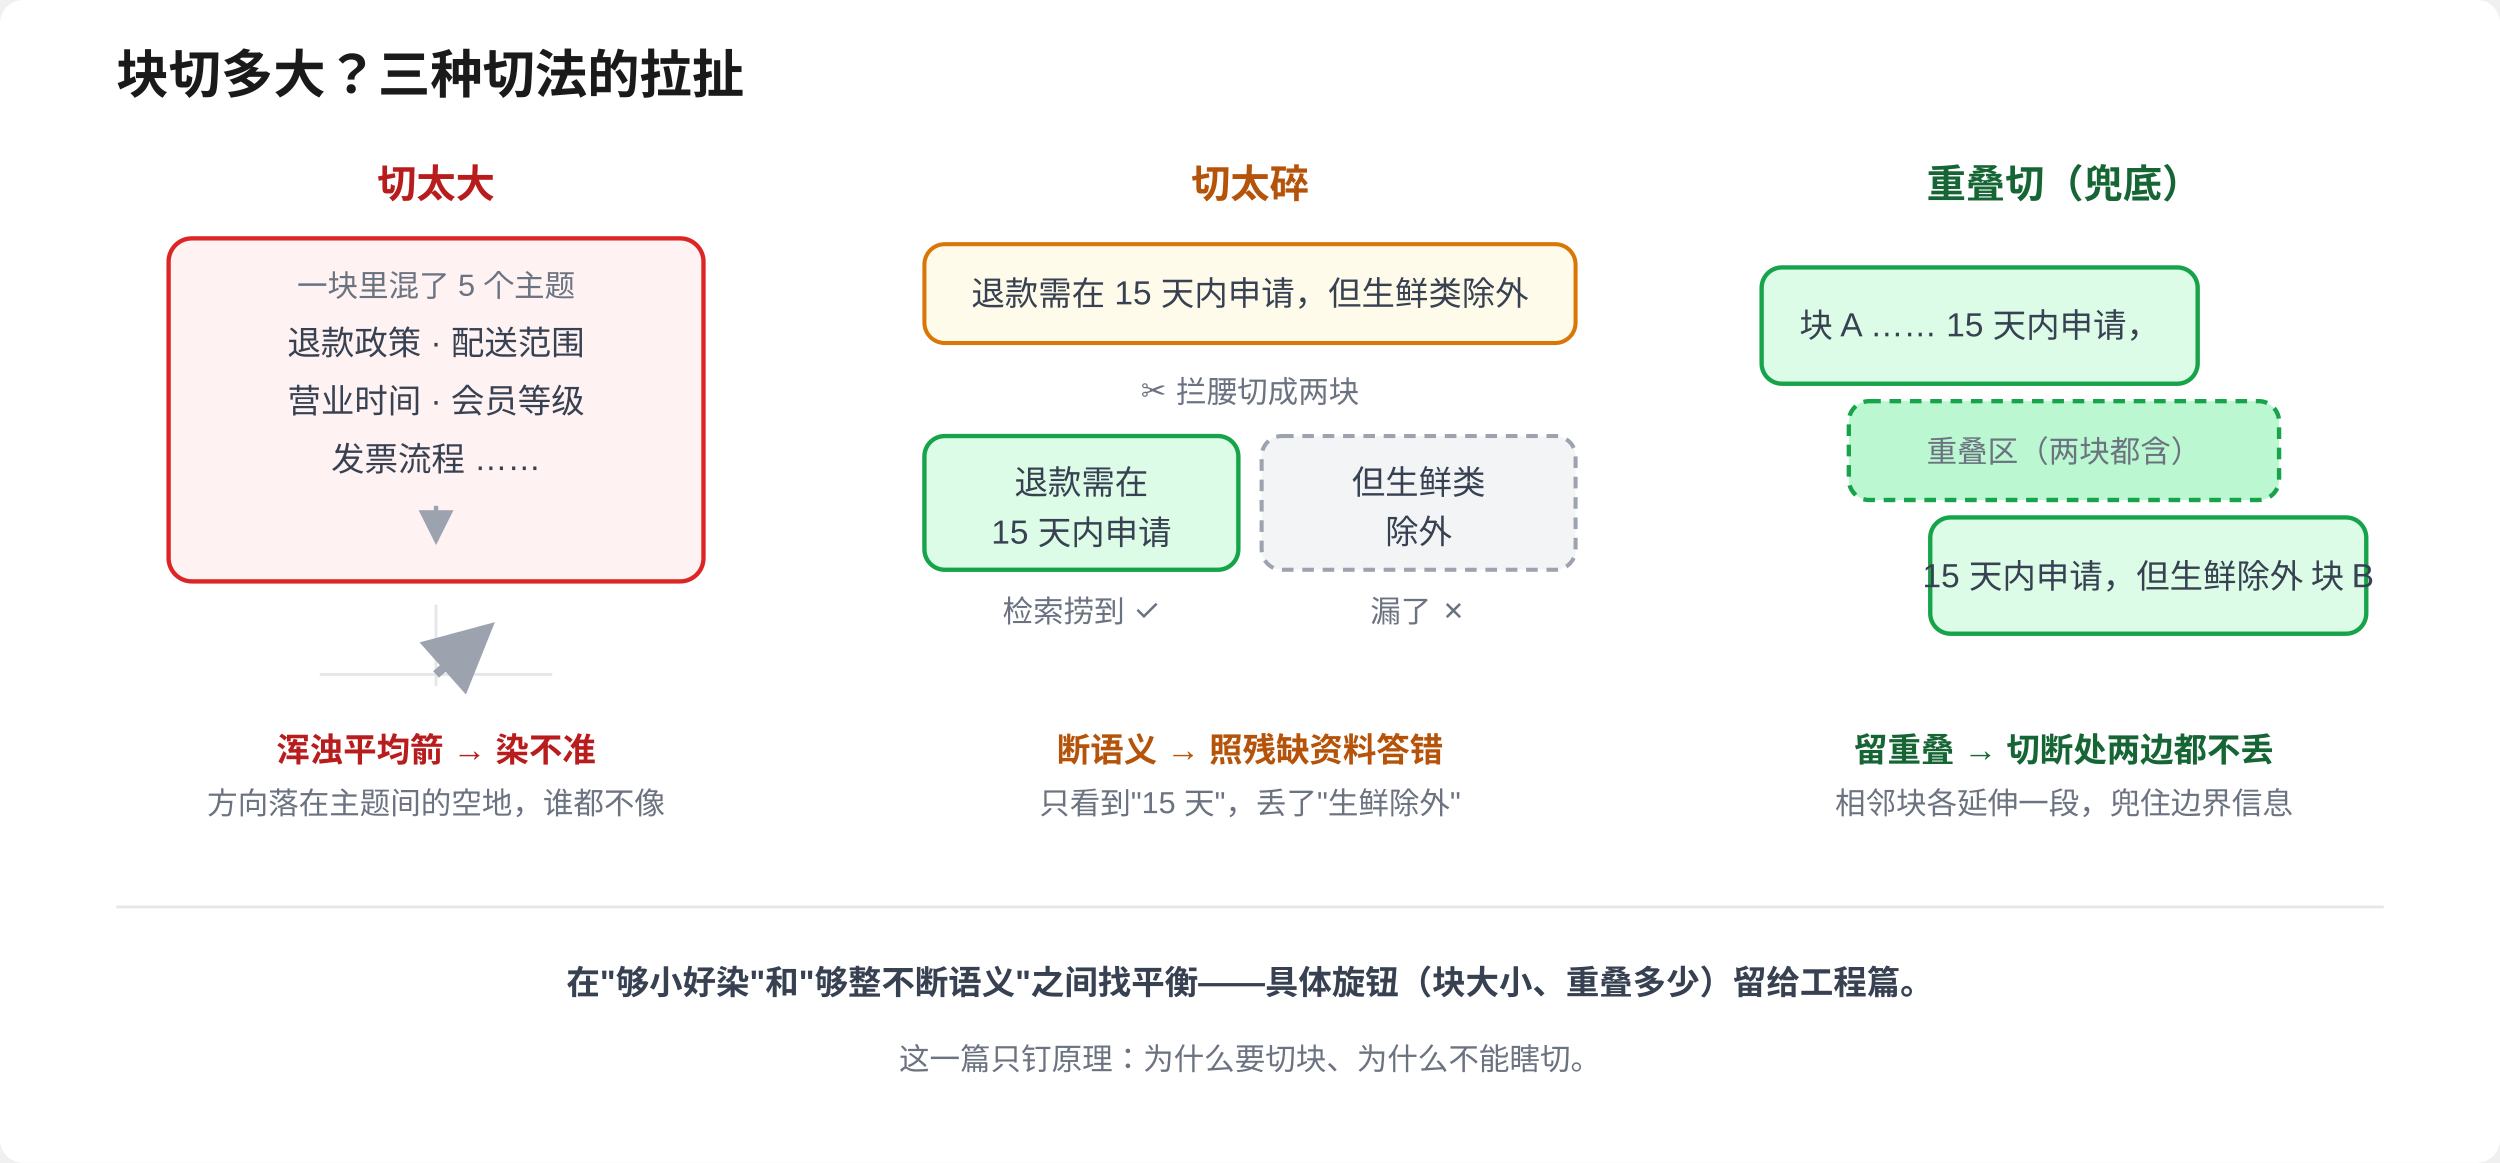
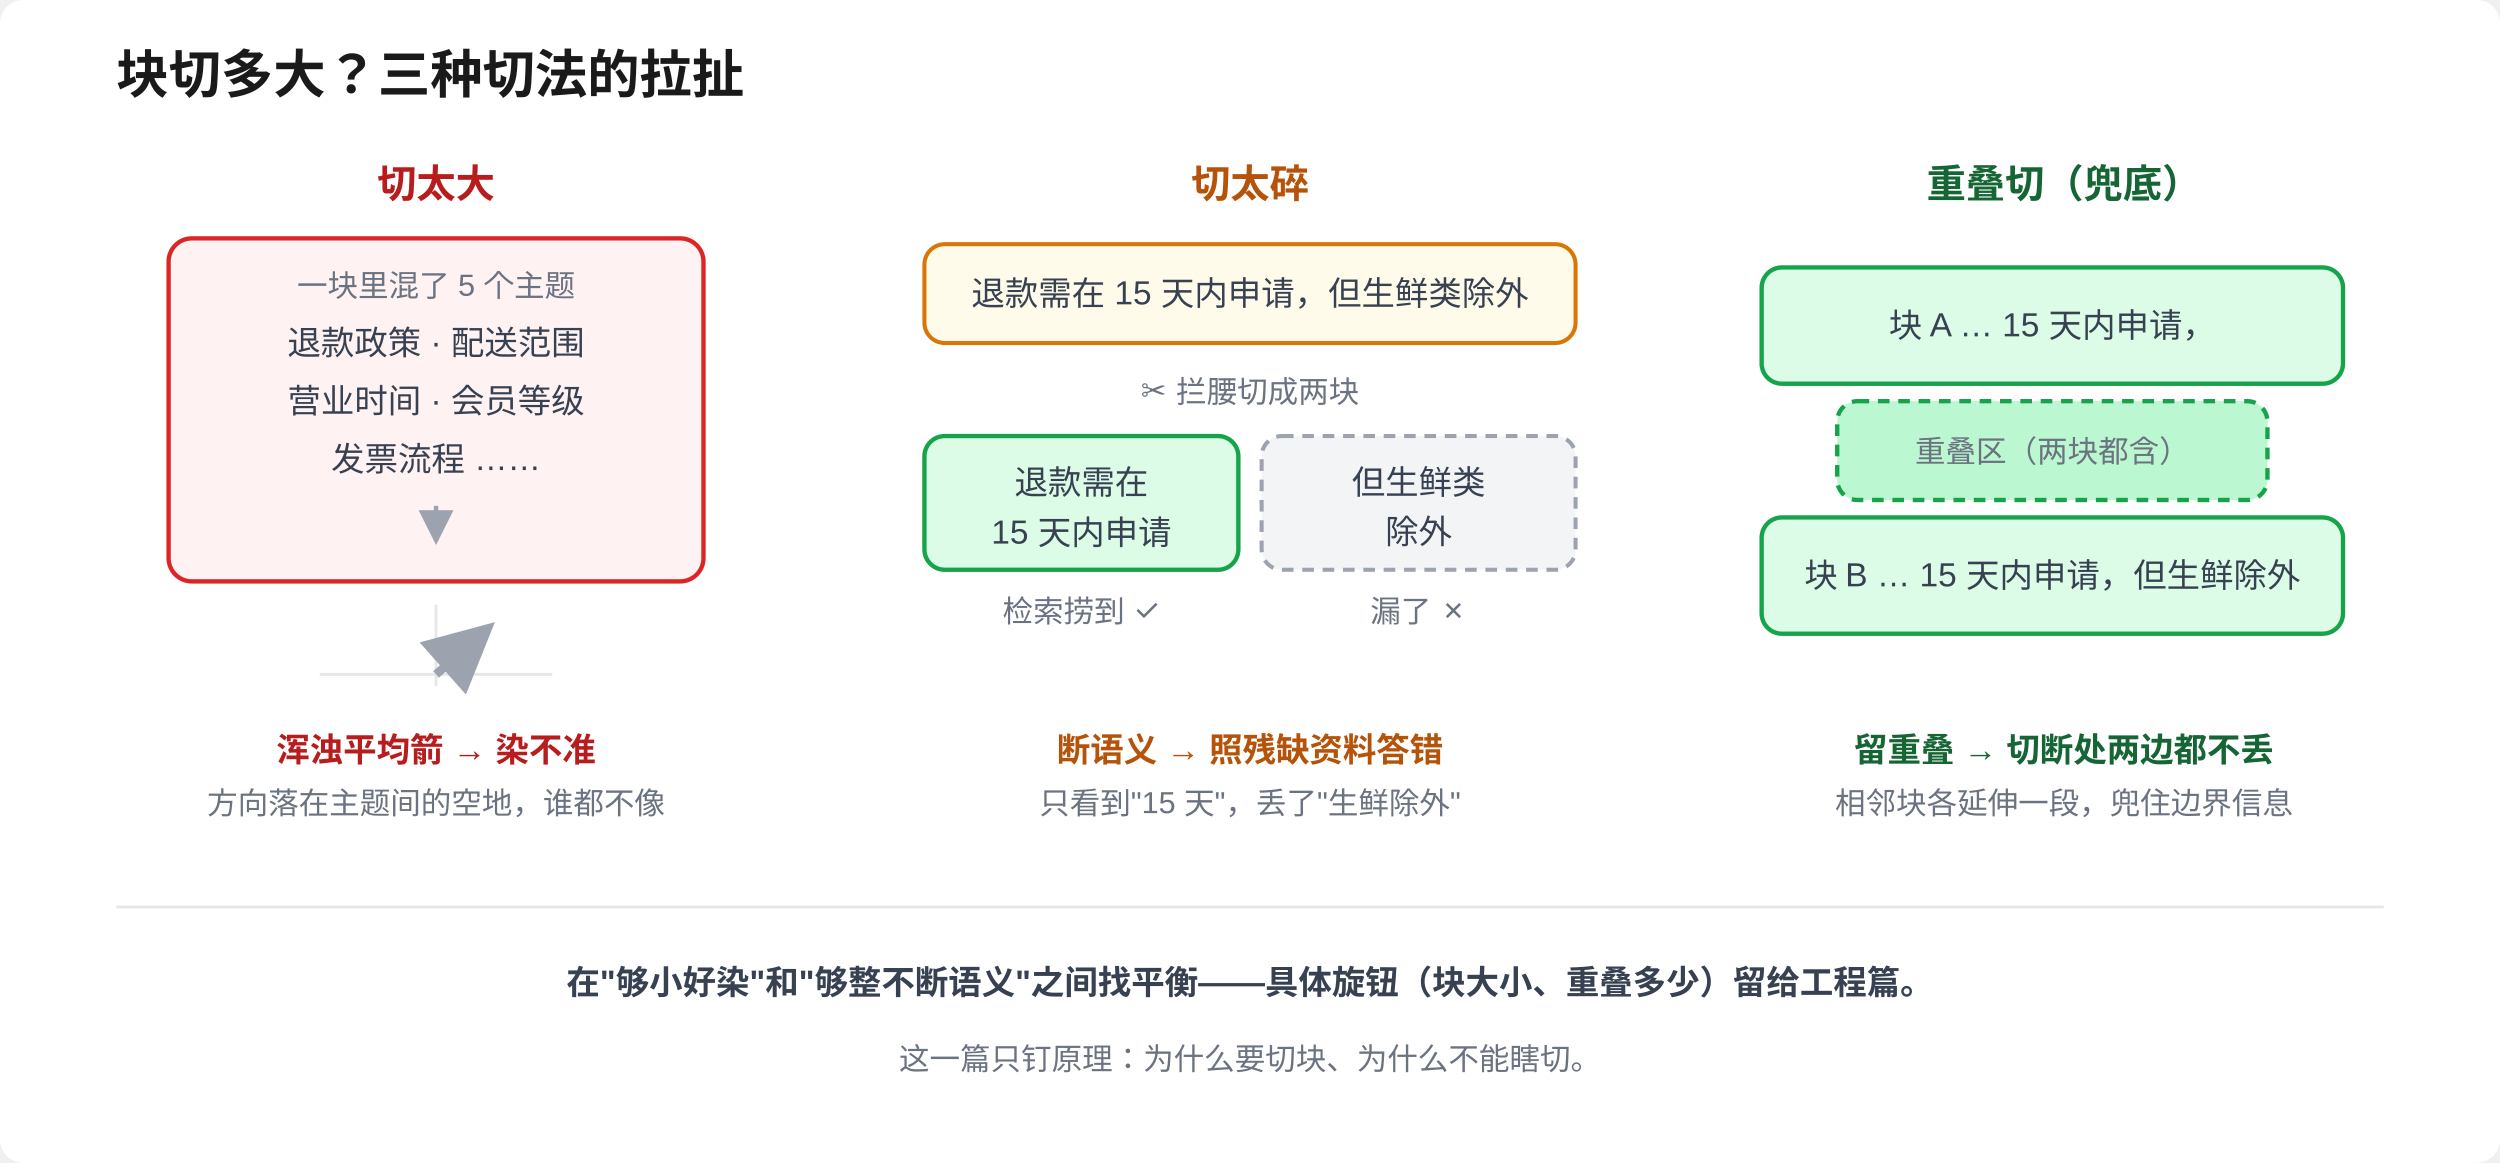
<svg xmlns="http://www.w3.org/2000/svg" viewBox="0 0 860 400" font-family="-apple-system, 'PingFang SC', 'Helvetica Neue', Arial, sans-serif" font-size="13" role="img" aria-labelledby="t d">
  <rect width="100%" height="100%" fill="#ffffff" rx="8" />
  <style>
    .h { font-weight: 700; fill: #1a1a1a; font-size: 18px; }
    .cap { font-weight: 700; font-size: 13.5px; text-anchor: middle; }
    .body { font-size: 11.5px; text-anchor: middle; fill: #374151; }
    .sm { font-size: 10.5px; text-anchor: middle; fill: #6b7280; }
    .verdict { font-weight: 700; font-size: 11.5px; text-anchor: middle; }
  </style>
  <text x="40" y="32" class="h">块切多大？三种切法的拉扯</text>
  <defs>
    <marker id="ar" markerWidth="10" markerHeight="10" refX="7" refY="4" orient="auto">
      <path d="M0 0 L8 4 L0 8 z" fill="#9ca3af" />
    </marker>
  </defs>
  <text x="150" y="68" class="cap" fill="#b91c1c">切太大</text>
  <rect x="58" y="82" width="184" height="118" rx="8" fill="#fef2f2" stroke="#dc2626" stroke-width="1.5" />
  <text x="150" y="102" class="sm" fill="#991b1b">一块里混了 5 个主题</text>
  <text x="150" y="122" class="body">退款政策 · 配送范围</text>
  <text x="150" y="142" class="body">营业时间 · 会员等级</text>
  <text x="150" y="162" class="body">发票流程 ……</text>
  <line x1="150" y1="174" x2="150" y2="186" stroke="#9ca3af" stroke-width="1.5" marker-end="url(#ar)" />
  <line x1="110" y1="232" x2="190" y2="232" stroke="#e5e7eb" stroke-width="1" />
  <line x1="150" y1="236" x2="150" y2="208" stroke="#e5e7eb" stroke-width="1" />
  <path d="M150 232 L168 216" stroke="#9ca3af" stroke-width="3" fill="none" marker-end="url(#ar)" />
  <text x="150" y="262" class="verdict" fill="#b91c1c">浑浊平均箭 → 染不准</text>
  <text x="150" y="280" class="sm">方向落在主题间的空地，谁都不像</text>
  <text x="430" y="68" class="cap" fill="#b45309">切太碎</text>
  <rect x="318" y="84" width="224" height="34" rx="7" fill="#fffbeb" stroke="#d97706" stroke-width="1.4" />
  <text x="430" y="105" class="body" fill="#92400e">退款需在 15 天内申请，但生鲜类除外</text>
  <text x="430" y="138" class="sm" fill="#b45309">✂ 拦腰切成两块</text>
  <rect x="318" y="150" width="108" height="46" rx="7" fill="#dcfce7" stroke="#16a34a" stroke-width="1.5" />
  <text x="372" y="170" class="body" fill="#166534">退款需在</text>
  <text x="372" y="187" class="body" fill="#166534">15 天内申请</text>
  <rect x="434" y="150" width="108" height="46" rx="7" fill="#f3f4f6" stroke="#9ca3af" stroke-width="1.4" stroke-dasharray="4 3" />
  <text x="488" y="170" class="body" fill="#9ca3af">但生鲜类</text>
  <text x="488" y="187" class="body" fill="#9ca3af">除外</text>
  <text x="372" y="214" class="sm" fill="#166534">检索捞到 ✓</text>
  <text x="488" y="214" class="sm" fill="#b91c1c">漏了 ✗</text>
  <text x="430" y="262" class="verdict" fill="#b45309">断语义 → 照残缺资料答错</text>
  <text x="430" y="280" class="sm">只看到"15 天"，丢了"生鲜除外"</text>
  <text x="710" y="68" class="cap" fill="#166534">重叠切（兜底）</text>
-   <rect x="606" y="92" width="150" height="40" rx="7" fill="#dcfce7" stroke="#16a34a" stroke-width="1.5" />
-   <text x="681" y="116" class="body" fill="#166534">块 A …… 15 天内申请，</text>
-   <rect x="636" y="138" width="148" height="34" rx="7" fill="#bbf7d0" stroke="#16a34a" stroke-width="1.5" stroke-dasharray="4 3" />
-   <text x="710" y="159" class="sm" fill="#15803d">重叠区（两块都含）</text>
-   <rect x="664" y="178" width="150" height="40" rx="7" fill="#dcfce7" stroke="#16a34a" stroke-width="1.5" />
-   <text x="739" y="202" class="body" fill="#166534">15 天内申请，但生鲜除外 块 B</text>
+   <rect x="606" y="92" width="200" height="40" rx="7" fill="#dcfce7" stroke="#16a34a" stroke-width="1.5" />
+   <text x="706" y="116" class="body" fill="#166534">块 A … 15 天内申请，</text>
+   <rect x="632" y="138" width="148" height="34" rx="7" fill="#bbf7d0" stroke="#16a34a" stroke-width="1.5" stroke-dasharray="4 3" />
+   <text x="706" y="159" class="sm" fill="#15803d">重叠区（两块都含）</text>
+   <rect x="606" y="178" width="200" height="40" rx="7" fill="#dcfce7" stroke="#16a34a" stroke-width="1.5" />
+   <text x="706" y="202" class="body" fill="#166534" font-size="10.5">块 B … 15 天内申请，但生鲜除外</text>
  <text x="710" y="262" class="verdict" fill="#166534">留重叠 → 切断处两边都不丢</text>
  <text x="710" y="280" class="sm">相邻块各延伸一段，兜住边界信息</text>
  <line x1="40" y1="312" x2="820" y2="312" stroke="#e5e7eb" stroke-width="1" />
  <text x="430" y="342" class="body" font-weight="700" fill="#374151" font-size="13">在"够小好染"和"够整不断语义"之间找平衡——具体旋钮（块大小、重叠多少）留给工程篇。</text>
  <text x="430" y="368" class="sm" font-size="11">这一篇只钉原理：为什么要切块、为什么不能瞎切。</text>
</svg>
